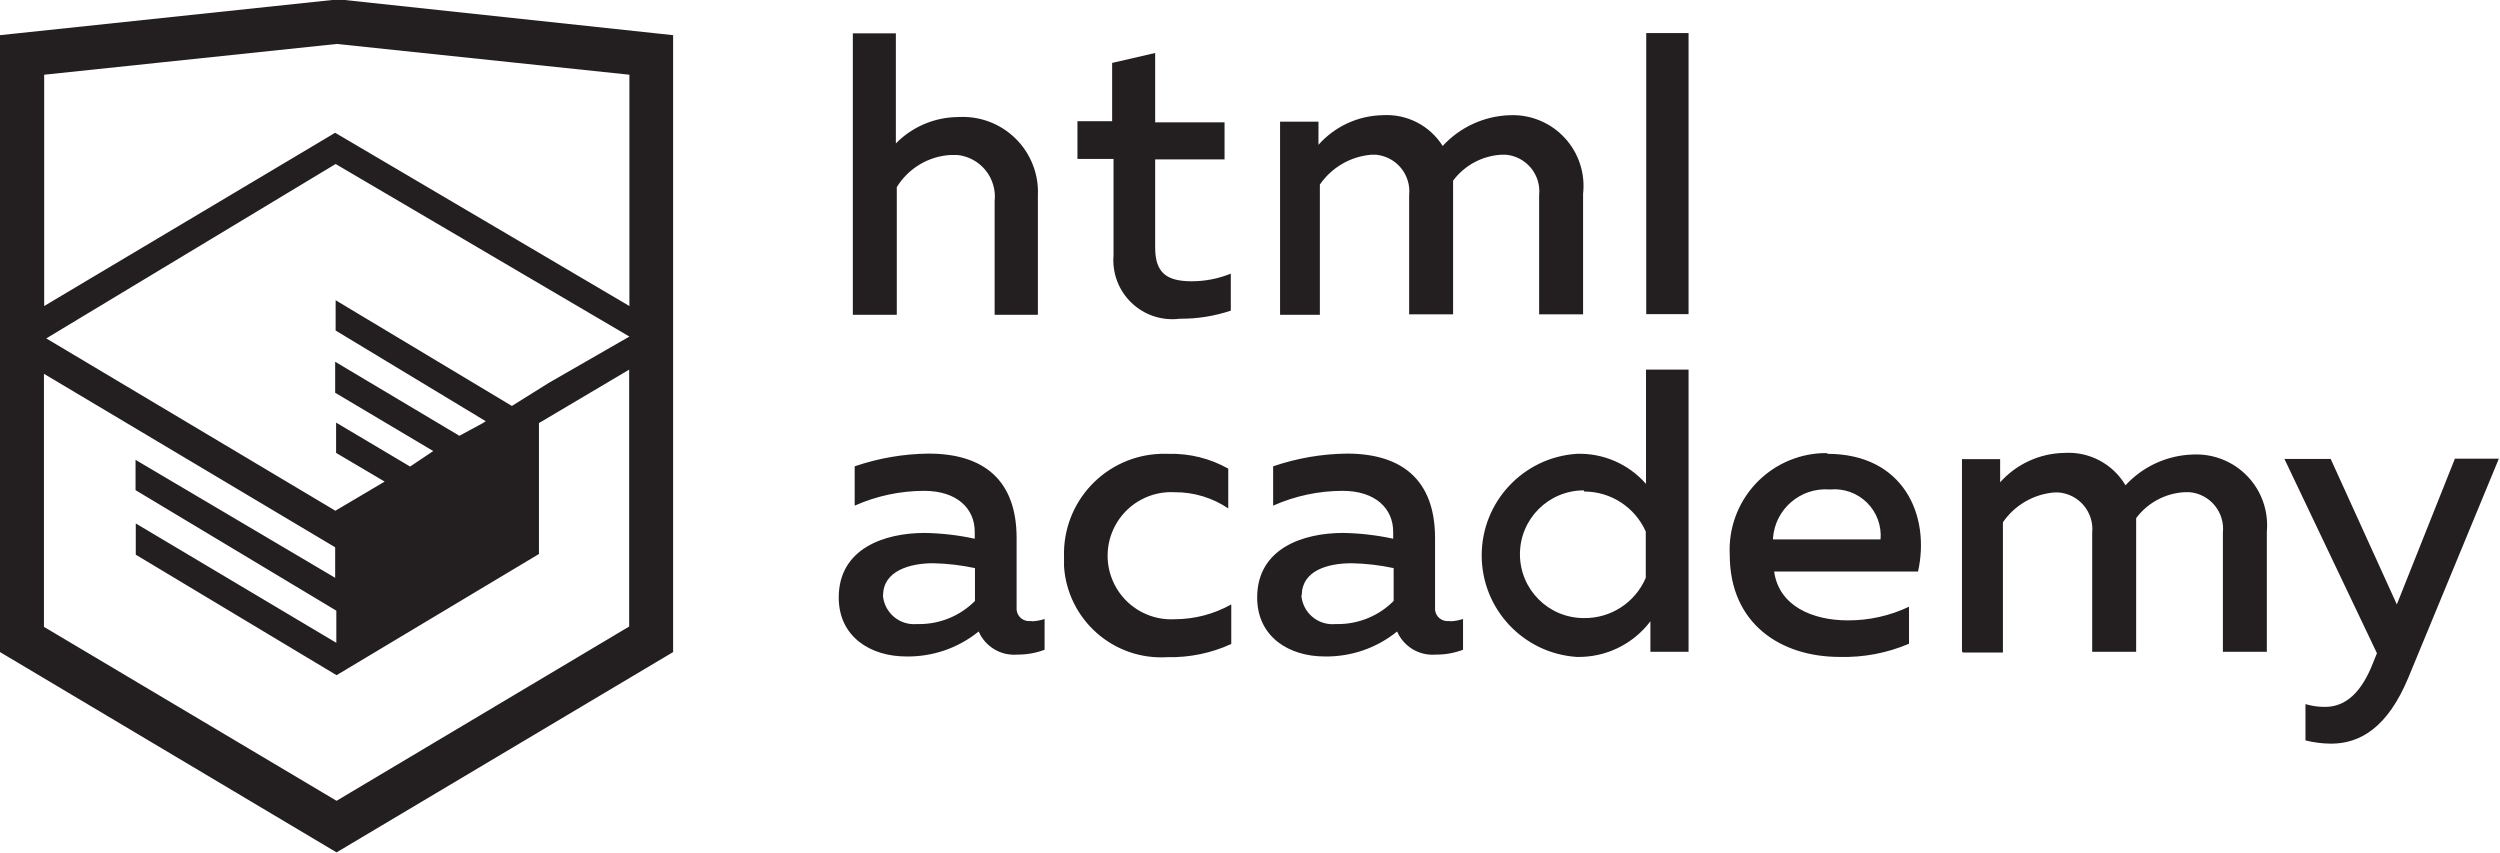
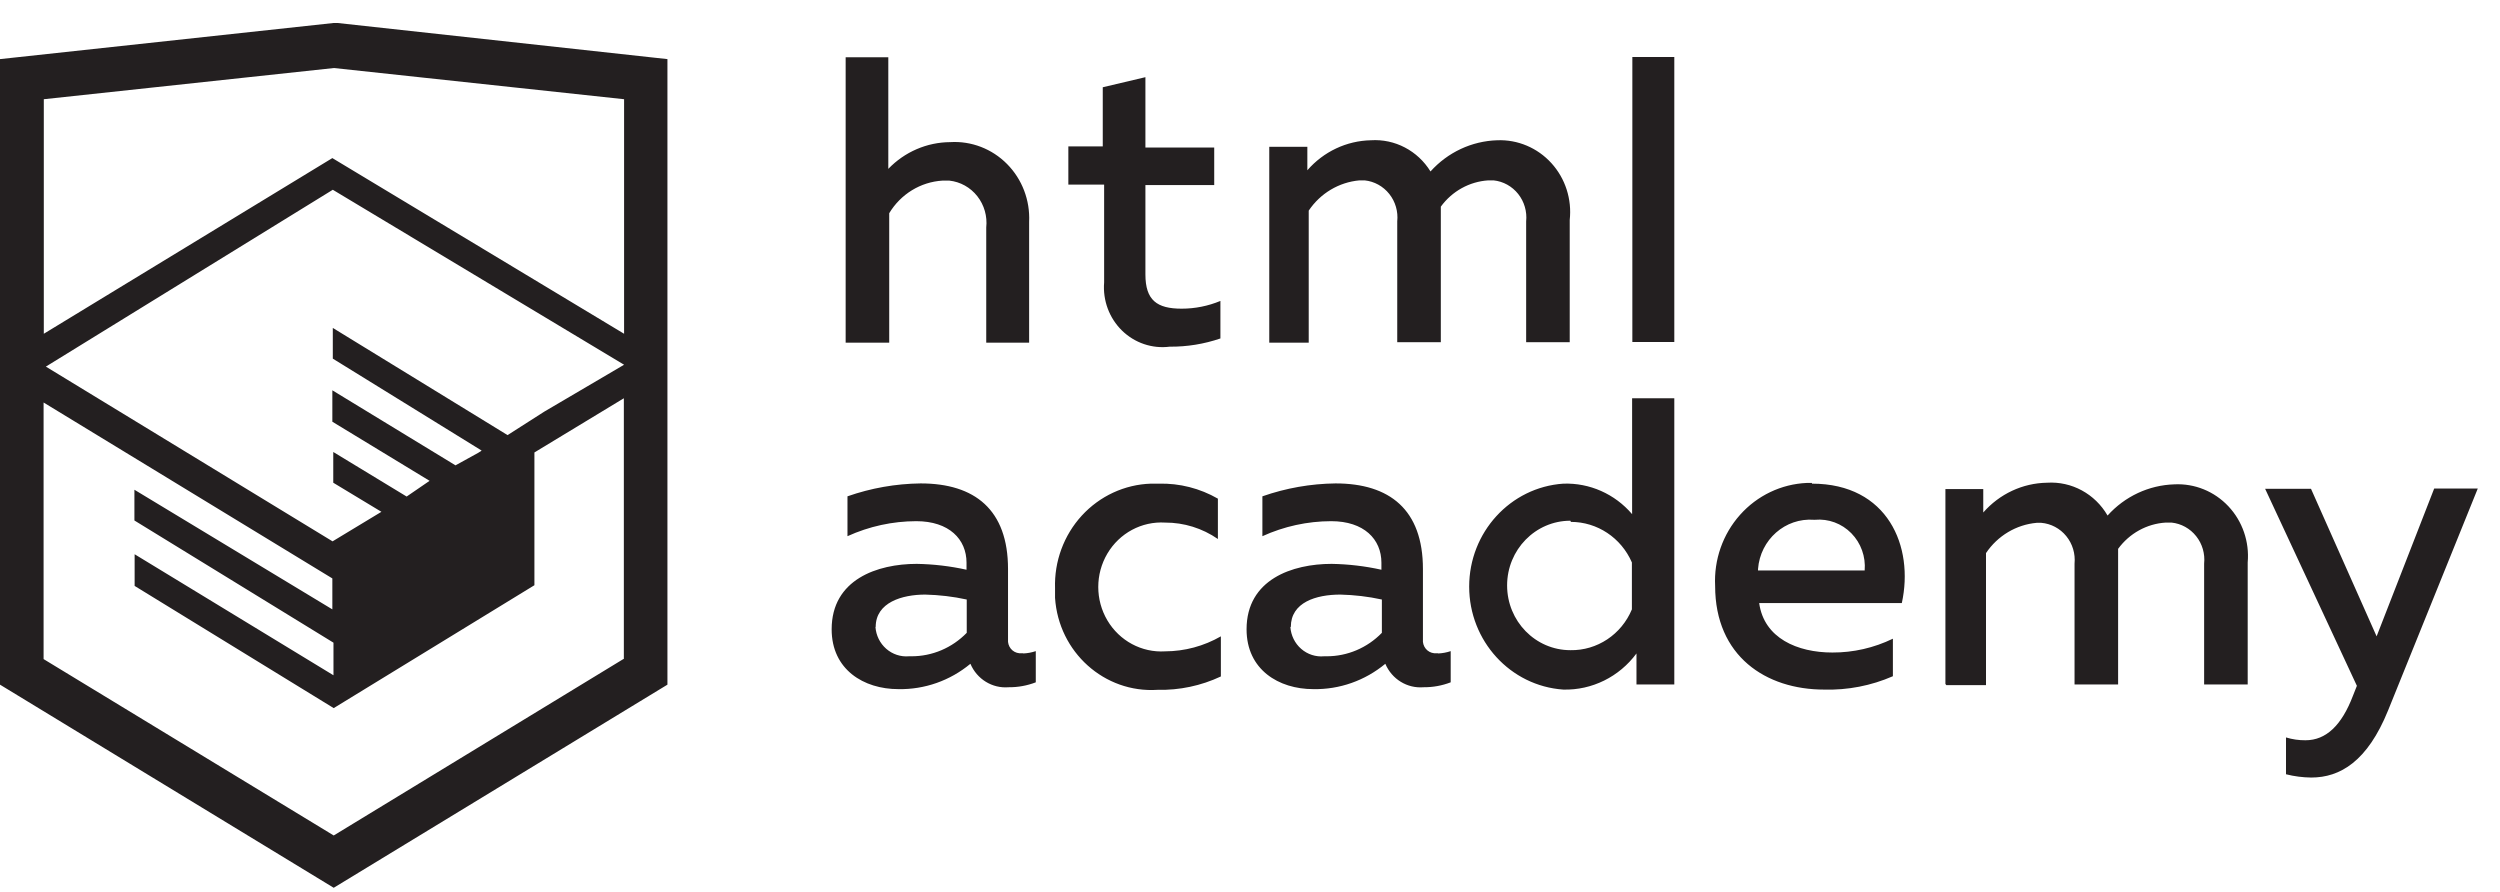
- <svg xmlns="http://www.w3.org/2000/svg" id="Layer_1" data-name="Layer 1" viewBox="0 0 108.08 36.85">
-   <path d="M44.61,26.88a2,2,0,0,0,.55-0.1v1.33a3.25,3.25,0,0,1-1.18.21,1.67,1.67,0,0,1-1.67-1,4.84,4.84,0,0,1-3.14,1.08c-1.51,0-2.91-.83-2.91-2.55,0-2.13,2-2.79,3.71-2.79a11.08,11.08,0,0,1,2.17.25v-0.3c0-1-.76-1.77-2.19-1.77a7.42,7.42,0,0,0-3,.64v-1.7a10.21,10.21,0,0,1,3.19-.55c2.36,0,3.81,1.12,3.81,3.65v3a0.54,0.54,0,0,0,.49.59h0.17Zm-6.44-1.13A1.35,1.35,0,0,0,39.63,27h0.11a3.39,3.39,0,0,0,2.41-1V24.58a9.72,9.72,0,0,0-1.81-.21c-1,0-2.16.33-2.16,1.38h0Zm12.36-6.11a5,5,0,0,1,2.57.64V22a4.08,4.08,0,0,0-2.3-.7,2.75,2.75,0,1,0,0,5.49,5,5,0,0,0,2.43-.64v1.71a6.27,6.27,0,0,1-2.76.57A4.21,4.21,0,0,1,46,24.51q0-.21,0-0.41a4.32,4.32,0,0,1,4.18-4.46h0.38Zm12.17,7.24a2,2,0,0,0,.55-0.1v1.33a3.25,3.25,0,0,1-1.18.21,1.67,1.67,0,0,1-1.67-1,4.84,4.84,0,0,1-3.14,1.08c-1.51,0-2.91-.83-2.91-2.55,0-2.13,2-2.79,3.71-2.79a11.08,11.08,0,0,1,2.17.25v-0.3c0-1-.76-1.77-2.19-1.77a7.42,7.42,0,0,0-3,.64v-1.7a10.21,10.21,0,0,1,3.19-.55c2.36,0,3.81,1.12,3.81,3.65v3a0.54,0.54,0,0,0,.49.59h0.17Zm-6.44-1.13A1.35,1.35,0,0,0,57.73,27h0.11a3.39,3.39,0,0,0,2.41-1V24.58a9.72,9.72,0,0,0-1.81-.21c-1.06,0-2.16.33-2.16,1.38h0ZM73,16V28.2H71.35V26.88a3.88,3.88,0,0,1-3.19,1.54,4.4,4.4,0,0,1,0-8.78,3.81,3.81,0,0,1,3,1.3V16H73Zm-4.53,5.22a2.76,2.76,0,1,0,0,5.52A2.86,2.86,0,0,0,71.15,25V23A2.91,2.91,0,0,0,68.49,21.27ZM79,19.64c3.31,0,4.46,2.68,3.92,5.09H76.7c0.21,1.5,1.67,2.11,3.19,2.11a6.11,6.11,0,0,0,2.64-.59v1.6a7.14,7.14,0,0,1-3,.57C77,28.42,74.78,27,74.78,24a4.18,4.18,0,0,1,4-4.39H79Zm0.09,1.54a2.28,2.28,0,0,0-2.44,2.1v0.06H81.3A2,2,0,0,0,79.13,21.18Zm5.73,7V19.87h1.65v1a3.81,3.81,0,0,1,2.78-1.27A2.86,2.86,0,0,1,91.89,21a4.12,4.12,0,0,1,2.91-1.33A3.06,3.06,0,0,1,98,23V28.2h-1.9V23.05a1.59,1.59,0,0,0-1.42-1.75H94.42a2.8,2.8,0,0,0-2.07,1.12V28.2h-1.9V23.05A1.59,1.59,0,0,0,89,21.31H88.8a3,3,0,0,0-2.21,1.29v5.63H84.86Zm21.31-8.33h1.9l-3.91,9.46c-0.9,2.17-2.09,2.86-3.35,2.86a4.76,4.76,0,0,1-1.1-.14V30.46a2.86,2.86,0,0,0,.85.12c0.9,0,1.58-.64,2.07-1.9l0.17-.42-4-8.4h2l2.86,6.29ZM38.73,1.46V6.22a3.81,3.81,0,0,1,2.7-1.14,3.25,3.25,0,0,1,3.44,3.4v5.15H43V8.72a1.81,1.81,0,0,0-1.61-2h-0.3a2.93,2.93,0,0,0-2.32,1.39v5.52h-1.9V1.46h1.9ZM49.94,2.31v3h3V6.91h-3v3.81c0,1.1.5,1.46,1.58,1.46a4.49,4.49,0,0,0,1.69-.33v1.6A6.8,6.8,0,0,1,51,13.8a2.55,2.55,0,0,1-2.86-2.74V6.89H46.58V5.26h1.5V2.74Zm5.4,11.31V5.28H57v1A3.81,3.81,0,0,1,59.77,5a2.86,2.86,0,0,1,2.6,1.33A4.12,4.12,0,0,1,65.28,5,3.06,3.06,0,0,1,68.44,8.4v5.21h-1.9V8.46a1.59,1.59,0,0,0-1.42-1.75H64.89a2.8,2.8,0,0,0-2.07,1.12v5.78h-1.9V8.46A1.59,1.59,0,0,0,59.5,6.71H59.27A3,3,0,0,0,57.06,8v5.63H55.34ZM71.17,1.45H73V13.6H71.17V1.45ZM14.71,0H14.55L0,1.54V28.21l14.55,8.66,14.55-8.66V1.54Zm12.5,27.1L14.55,34.64,1.9,27.12V16.18l12.59,7.5V25L5.86,19.9v1.31l8.68,5.21v1.39L5.87,22.65V24l8.68,5.21,8.75-5.24V18.31L27.2,16V27.12Zm0-12.53-3.48,2-1.6,1L14.51,13v1.31L21,18.23H21l-0.14.09-1,.54-5.37-3.2V17l4.24,2.52-1,.67-3.2-1.9v1.31l2.1,1.24L14.5,22.1,2,14.65,14.51,7.11Zm0-1.32L14.49,5.76,1.91,13.25v-10L14.56,1.92,27.21,3.25v10h0Z" transform="translate(0 -0.02)" fill="#231f20" />
+ <svg xmlns="http://www.w3.org/2000/svg" width="115" height="41" viewBox="0 0 115 41" fill="none">
+   <path fill-rule="evenodd" clip-rule="evenodd" d="M15.52 1.057H15.351L0 2.719V31.494L15.351 40.838L30.702 31.494V2.719L15.52 1.057ZM77.018 2.622H75.088V15.731H77.018V2.622ZM40.862 2.633V7.768C41.613 6.986 42.639 6.544 43.711 6.538C44.682 6.479 45.633 6.845 46.325 7.545C47.018 8.245 47.387 9.212 47.34 10.207V15.763H45.367V10.466C45.423 9.949 45.275 9.431 44.957 9.026C44.638 8.62 44.174 8.362 43.668 8.308H43.352C42.346 8.37 41.432 8.93 40.904 9.808V15.763H38.9V2.633H40.862ZM77.018 31.484H75.278V30.059C74.483 31.135 73.23 31.754 71.912 31.721C69.475 31.553 67.582 29.482 67.582 26.985C67.582 24.487 69.475 22.416 71.912 22.248C73.12 22.205 74.282 22.72 75.077 23.651V18.32H77.018V31.484ZM47.066 30.059C47.263 30.052 47.458 30.015 47.646 29.952V31.387C47.248 31.54 46.826 31.617 46.401 31.613C45.648 31.677 44.939 31.243 44.639 30.534C43.704 31.31 42.53 31.723 41.326 31.7C39.733 31.7 38.256 30.804 38.256 28.948C38.256 26.65 40.366 25.938 42.17 25.938C42.94 25.951 43.707 26.041 44.46 26.208V25.884C44.46 24.805 43.658 23.974 42.149 23.974C41.059 23.976 39.98 24.212 38.984 24.665V22.831C40.068 22.451 41.204 22.251 42.349 22.237C44.839 22.237 46.369 23.445 46.369 26.175V29.412C46.355 29.567 46.401 29.721 46.498 29.841C46.595 29.96 46.735 30.035 46.886 30.049H47.066V30.059ZM40.271 28.84C40.298 29.229 40.476 29.59 40.766 29.844C41.055 30.097 41.432 30.222 41.812 30.189H41.928C42.882 30.191 43.797 29.802 44.47 29.11V27.578C43.842 27.441 43.203 27.366 42.56 27.351C41.505 27.351 40.282 27.707 40.282 28.84H40.271ZM56.023 22.938C55.196 22.463 54.26 22.225 53.312 22.248H52.942C51.733 22.287 50.589 22.817 49.762 23.719C48.935 24.622 48.492 25.824 48.532 27.06V27.502C48.696 30 50.805 31.892 53.248 31.732C54.252 31.756 55.248 31.545 56.16 31.117V29.272C55.377 29.721 54.495 29.959 53.596 29.962C52.52 30.029 51.496 29.479 50.938 28.536C50.381 27.592 50.381 26.41 50.938 25.466C51.496 24.522 52.52 23.973 53.596 24.039C54.461 24.036 55.307 24.299 56.023 24.794V22.938ZM66.151 30.059C66.349 30.052 66.544 30.015 66.732 29.952V31.387C66.334 31.54 65.912 31.617 65.487 31.613C64.734 31.677 64.025 31.243 63.725 30.534C62.789 31.31 61.616 31.723 60.412 31.7C58.819 31.7 57.342 30.804 57.342 28.948C57.342 26.65 59.452 25.938 61.256 25.938C62.026 25.951 62.793 26.041 63.545 26.208V25.884C63.545 24.805 62.744 23.974 61.235 23.974C60.144 23.976 59.066 24.212 58.07 24.665V22.831C59.154 22.451 60.29 22.251 61.435 22.237C63.925 22.237 65.455 23.445 65.455 26.175V29.412C65.44 29.567 65.487 29.721 65.584 29.841C65.681 29.96 65.821 30.035 65.972 30.049H66.151V30.059ZM59.855 29.848C59.563 29.594 59.384 29.231 59.357 28.84H59.378C59.378 27.707 60.538 27.351 61.657 27.351C62.299 27.366 62.938 27.441 63.566 27.578V29.11C62.894 29.802 61.978 30.191 61.024 30.189H60.908C60.526 30.225 60.147 30.102 59.855 29.848ZM69.327 26.93C69.327 25.286 70.631 23.953 72.239 23.953L72.26 24.007C73.474 24.007 74.574 24.738 75.067 25.873V28.031C74.586 29.187 73.467 29.93 72.239 29.908C70.631 29.908 69.327 28.575 69.327 26.93ZM83.349 22.248C86.841 22.248 88.054 25.14 87.484 27.74H80.922C81.144 29.358 82.684 30.016 84.288 30.016C85.251 30.02 86.203 29.802 87.073 29.38V31.106C86.074 31.542 84.994 31.752 83.908 31.721C81.239 31.721 78.896 30.189 78.896 26.952C78.836 25.75 79.248 24.574 80.041 23.684C80.833 22.794 81.941 22.266 83.117 22.215H83.349V22.248ZM80.869 26.175C80.97 24.824 82.122 23.81 83.444 23.91H83.486C84.106 23.853 84.72 24.08 85.161 24.529C85.603 24.979 85.828 25.605 85.775 26.24H80.869V26.175ZM89.489 31.462V22.496H91.23V23.575C91.978 22.72 93.041 22.223 94.163 22.205C95.295 22.133 96.371 22.716 96.948 23.715C97.741 22.834 98.848 22.316 100.018 22.28C100.952 22.233 101.859 22.601 102.507 23.29C103.154 23.979 103.478 24.921 103.394 25.873V31.484H101.39V25.927C101.437 25.473 101.306 25.019 101.024 24.665C100.743 24.31 100.336 24.085 99.892 24.039H99.617C98.751 24.094 97.953 24.536 97.433 25.247V31.484H95.429V25.927C95.473 25.47 95.336 25.014 95.048 24.661C94.761 24.308 94.347 24.088 93.899 24.05H93.688C92.747 24.134 91.891 24.645 91.356 25.442V31.516H89.531L89.489 31.462ZM113.977 22.474H111.972L109.324 29.272L106.306 22.485H104.196L108.417 31.548L108.237 32.002C107.72 33.361 107.003 34.052 106.053 34.052C105.75 34.055 105.447 34.011 105.156 33.922V35.616C105.536 35.712 105.926 35.763 106.317 35.767C107.646 35.767 108.902 35.023 109.851 32.681L113.977 22.474ZM52.689 6.787V3.55L50.727 4.014V6.733H49.144V8.491H50.79V12.991C50.723 13.817 51.024 14.63 51.61 15.204C52.196 15.777 53.003 16.05 53.807 15.947C54.6 15.954 55.388 15.826 56.139 15.569V13.843C55.573 14.078 54.967 14.199 54.356 14.199C53.217 14.199 52.689 13.81 52.689 12.624V8.513H55.854V6.787H52.689ZM58.386 15.753V6.754H60.138V7.833C60.881 6.977 61.94 6.476 63.06 6.452C64.162 6.381 65.215 6.931 65.803 7.887C66.596 7.005 67.703 6.488 68.873 6.452C69.814 6.415 70.723 6.799 71.364 7.504C72.005 8.208 72.313 9.164 72.207 10.12V15.742H70.203V10.185C70.25 9.732 70.118 9.277 69.837 8.923C69.556 8.569 69.148 8.343 68.705 8.297H68.462C67.596 8.352 66.797 8.794 66.278 9.506V15.742H64.273V10.185C64.321 9.732 64.189 9.277 63.908 8.923C63.627 8.569 63.219 8.343 62.775 8.297H62.533C61.591 8.382 60.736 8.892 60.201 9.689V15.763H58.386V15.753ZM28.697 30.303L28.708 30.297L28.697 30.318V30.303ZM28.697 18.32V30.303L15.351 38.432L2.005 30.318V18.515L15.288 26.607V28.031L6.183 22.528V23.942L15.34 29.563V31.063L6.193 25.495V26.952L15.351 32.573L24.583 26.92V20.813L28.697 18.32ZM28.708 16.778L25.036 18.936L23.348 20.015L15.309 15.084V16.497L22.156 20.727L22.008 20.824L20.953 21.406L15.288 17.954V19.399L19.761 22.118L18.706 22.841L15.33 20.791V22.205L17.545 23.543L15.298 24.902L2.11 16.864L15.309 8.729L28.708 16.778ZM15.288 7.272L28.708 15.353V4.564L15.361 3.129L2.015 4.564V15.353L15.288 7.272Z" fill="#231F20" />
</svg>
